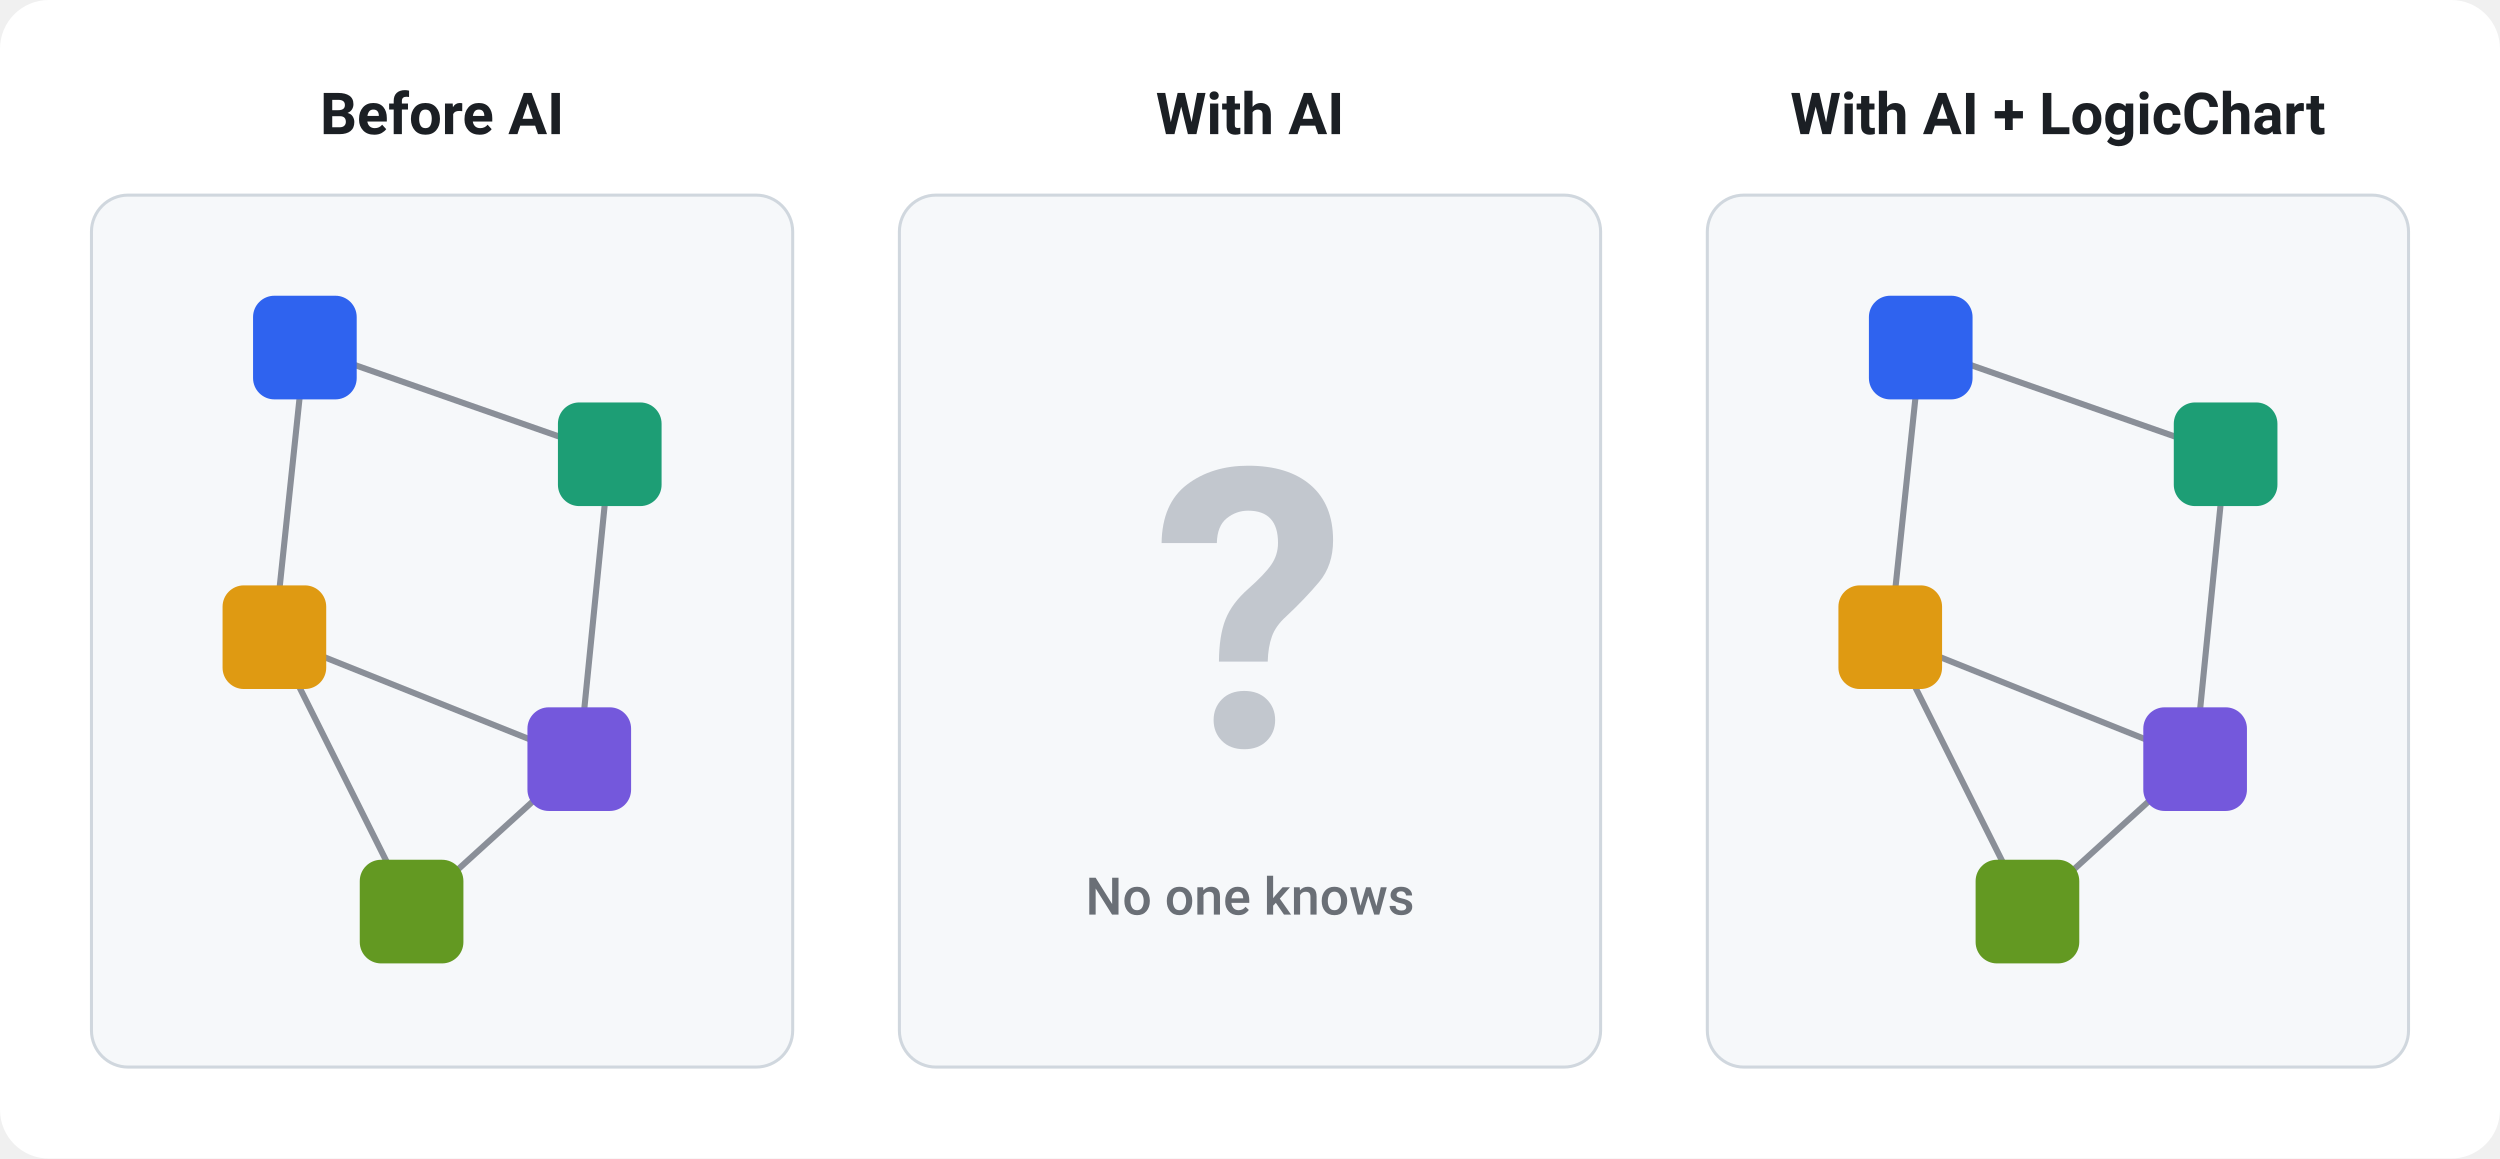
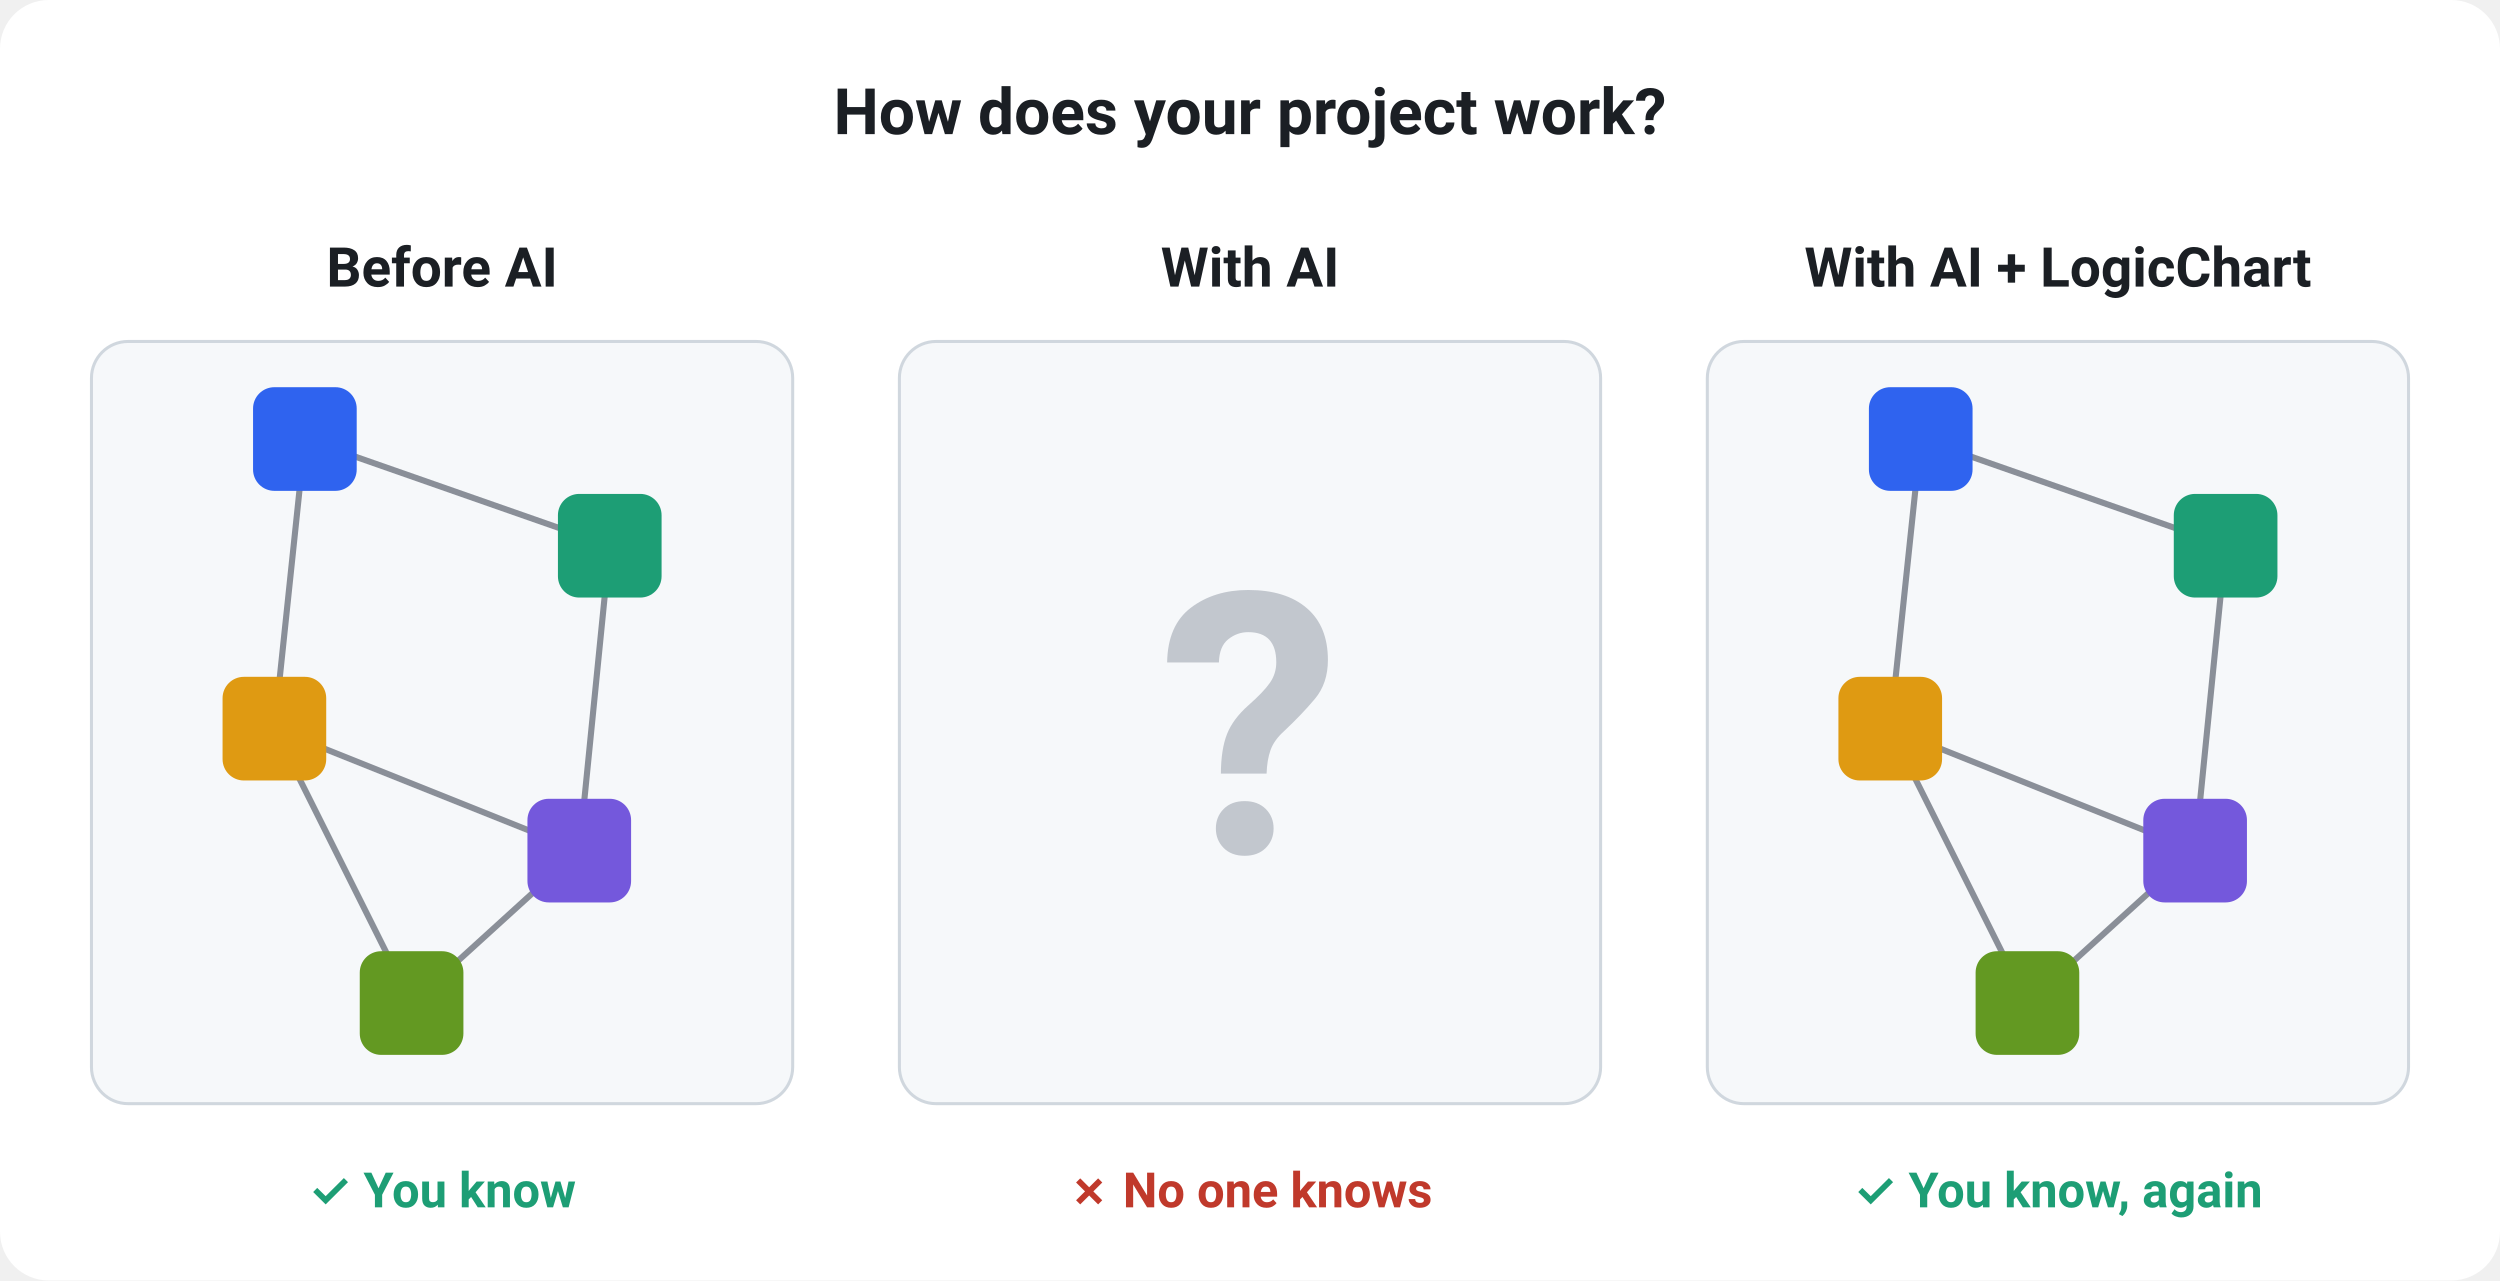
- <svg xmlns="http://www.w3.org/2000/svg" viewBox="0 0 820 380" width="820" height="380" font-family="system-ui, -apple-system, 'Segoe UI', Roboto, sans-serif" role="img" aria-label="Before AI you built code by hand and understood it; with AI no one knows how it works; with AI plus LogicChart you understand it again.">
-   <rect x="0" y="0" width="820" height="380" rx="16" fill="#ffffff" />
-   <text x="145" y="44" text-anchor="middle" font-size="19" font-weight="600" fill="#1b1f24">Before AI</text>
-   <text x="410" y="44" text-anchor="middle" font-size="19" font-weight="600" fill="#1b1f24">With AI</text>
-   <text x="675" y="44" text-anchor="middle" font-size="19" font-weight="600" fill="#1b1f24">With AI + LogicChart</text>
-   <rect x="30" y="64" width="230" height="286" rx="12" fill="#f6f8fa" stroke="#d0d7de" stroke-width="1" />
-   <rect x="295" y="64" width="230" height="286" rx="12" fill="#f6f8fa" stroke="#d0d7de" stroke-width="1" />
-   <rect x="560" y="64" width="230" height="286" rx="12" fill="#f6f8fa" stroke="#d0d7de" stroke-width="1" />
+ <svg xmlns="http://www.w3.org/2000/svg" viewBox="0 0 820 420" width="820" height="420" font-family="system-ui, -apple-system, 'Segoe UI', Roboto, sans-serif" role="img" aria-label="How does your project work? Before AI you built it by hand and you know it; with AI no one knows; with AI plus LogicChart you know it again.">
+   <rect x="0" y="0" width="820" height="420" rx="16" fill="#ffffff" />
+   <text x="410" y="44" text-anchor="middle" font-size="21" font-weight="600" fill="#1b1f24">How does your project work?</text>
+   <text x="145" y="94" text-anchor="middle" font-size="18" font-weight="600" fill="#1b1f24">Before AI</text>
+   <text x="410" y="94" text-anchor="middle" font-size="18" font-weight="600" fill="#1b1f24">With AI</text>
+   <text x="675" y="94" text-anchor="middle" font-size="18" font-weight="600" fill="#1b1f24">With AI + LogicChart</text>
+   <rect x="30" y="112" width="230" height="250" rx="12" fill="#f6f8fa" stroke="#d0d7de" stroke-width="1" />
+   <rect x="295" y="112" width="230" height="250" rx="12" fill="#f6f8fa" stroke="#d0d7de" stroke-width="1" />
+   <rect x="560" y="112" width="230" height="250" rx="12" fill="#f6f8fa" stroke="#d0d7de" stroke-width="1" />
  <g stroke="#8a8f98" stroke-width="2" stroke-linecap="round">
-     <line x1="100" y1="114" x2="200" y2="149" />
-     <line x1="100" y1="114" x2="90" y2="209" />
-     <line x1="200" y1="149" x2="190" y2="249" />
-     <line x1="90" y1="209" x2="190" y2="249" />
-     <line x1="190" y1="249" x2="135" y2="299" />
-     <line x1="90" y1="209" x2="135" y2="299" />
+     <line x1="100" y1="144" x2="200" y2="179" />
+     <line x1="100" y1="144" x2="90" y2="239" />
+     <line x1="200" y1="179" x2="190" y2="279" />
+     <line x1="90" y1="239" x2="190" y2="279" />
+     <line x1="190" y1="279" x2="135" y2="329" />
+     <line x1="90" y1="239" x2="135" y2="329" />
  </g>
  <g>
-     <rect x="83" y="97" width="34" height="34" rx="7" fill="#2f63ef" />
-     <rect x="183" y="132" width="34" height="34" rx="7" fill="#1d9e75" />
-     <rect x="73" y="192" width="34" height="34" rx="7" fill="#df9a12" />
-     <rect x="173" y="232" width="34" height="34" rx="7" fill="#7458dc" />
-     <rect x="118" y="282" width="34" height="34" rx="7" fill="#639922" />
+     <rect x="83" y="127" width="34" height="34" rx="7" fill="#2f63ef" />
+     <rect x="183" y="162" width="34" height="34" rx="7" fill="#1d9e75" />
+     <rect x="73" y="222" width="34" height="34" rx="7" fill="#df9a12" />
+     <rect x="173" y="262" width="34" height="34" rx="7" fill="#7458dc" />
+     <rect x="118" y="312" width="34" height="34" rx="7" fill="#639922" />
  </g>
-   <text x="410" y="245" text-anchor="middle" font-size="128" font-weight="700" fill="#c2c7ce">?</text>
-   <text x="410" y="300" text-anchor="middle" font-size="17" font-weight="500" fill="#6a6f76">No one knows</text>
+   <text x="410" y="280" text-anchor="middle" font-size="120" font-weight="700" fill="#c2c7ce">?</text>
  <g stroke="#8a8f98" stroke-width="2" stroke-linecap="round">
-     <line x1="630" y1="114" x2="730" y2="149" />
-     <line x1="630" y1="114" x2="620" y2="209" />
-     <line x1="730" y1="149" x2="720" y2="249" />
-     <line x1="620" y1="209" x2="720" y2="249" />
-     <line x1="720" y1="249" x2="665" y2="299" />
-     <line x1="620" y1="209" x2="665" y2="299" />
+     <line x1="630" y1="144" x2="730" y2="179" />
+     <line x1="630" y1="144" x2="620" y2="239" />
+     <line x1="730" y1="179" x2="720" y2="279" />
+     <line x1="620" y1="239" x2="720" y2="279" />
+     <line x1="720" y1="279" x2="665" y2="329" />
+     <line x1="620" y1="239" x2="665" y2="329" />
  </g>
  <g>
-     <rect x="613" y="97" width="34" height="34" rx="7" fill="#2f63ef" />
-     <rect x="713" y="132" width="34" height="34" rx="7" fill="#1d9e75" />
-     <rect x="603" y="192" width="34" height="34" rx="7" fill="#df9a12" />
-     <rect x="703" y="232" width="34" height="34" rx="7" fill="#7458dc" />
-     <rect x="648" y="282" width="34" height="34" rx="7" fill="#639922" />
+     <rect x="613" y="127" width="34" height="34" rx="7" fill="#2f63ef" />
+     <rect x="713" y="162" width="34" height="34" rx="7" fill="#1d9e75" />
+     <rect x="603" y="222" width="34" height="34" rx="7" fill="#df9a12" />
+     <rect x="703" y="262" width="34" height="34" rx="7" fill="#7458dc" />
+     <rect x="648" y="312" width="34" height="34" rx="7" fill="#639922" />
  </g>
+   <text x="145" y="396" text-anchor="middle" font-size="16" font-weight="600" fill="#1d9e75">✓ You know</text>
+   <text x="410" y="396" text-anchor="middle" font-size="16" font-weight="600" fill="#c0392b">✗ No one knows</text>
+   <text x="675" y="396" text-anchor="middle" font-size="16" font-weight="600" fill="#1d9e75">✓ You know, again</text>
</svg>
